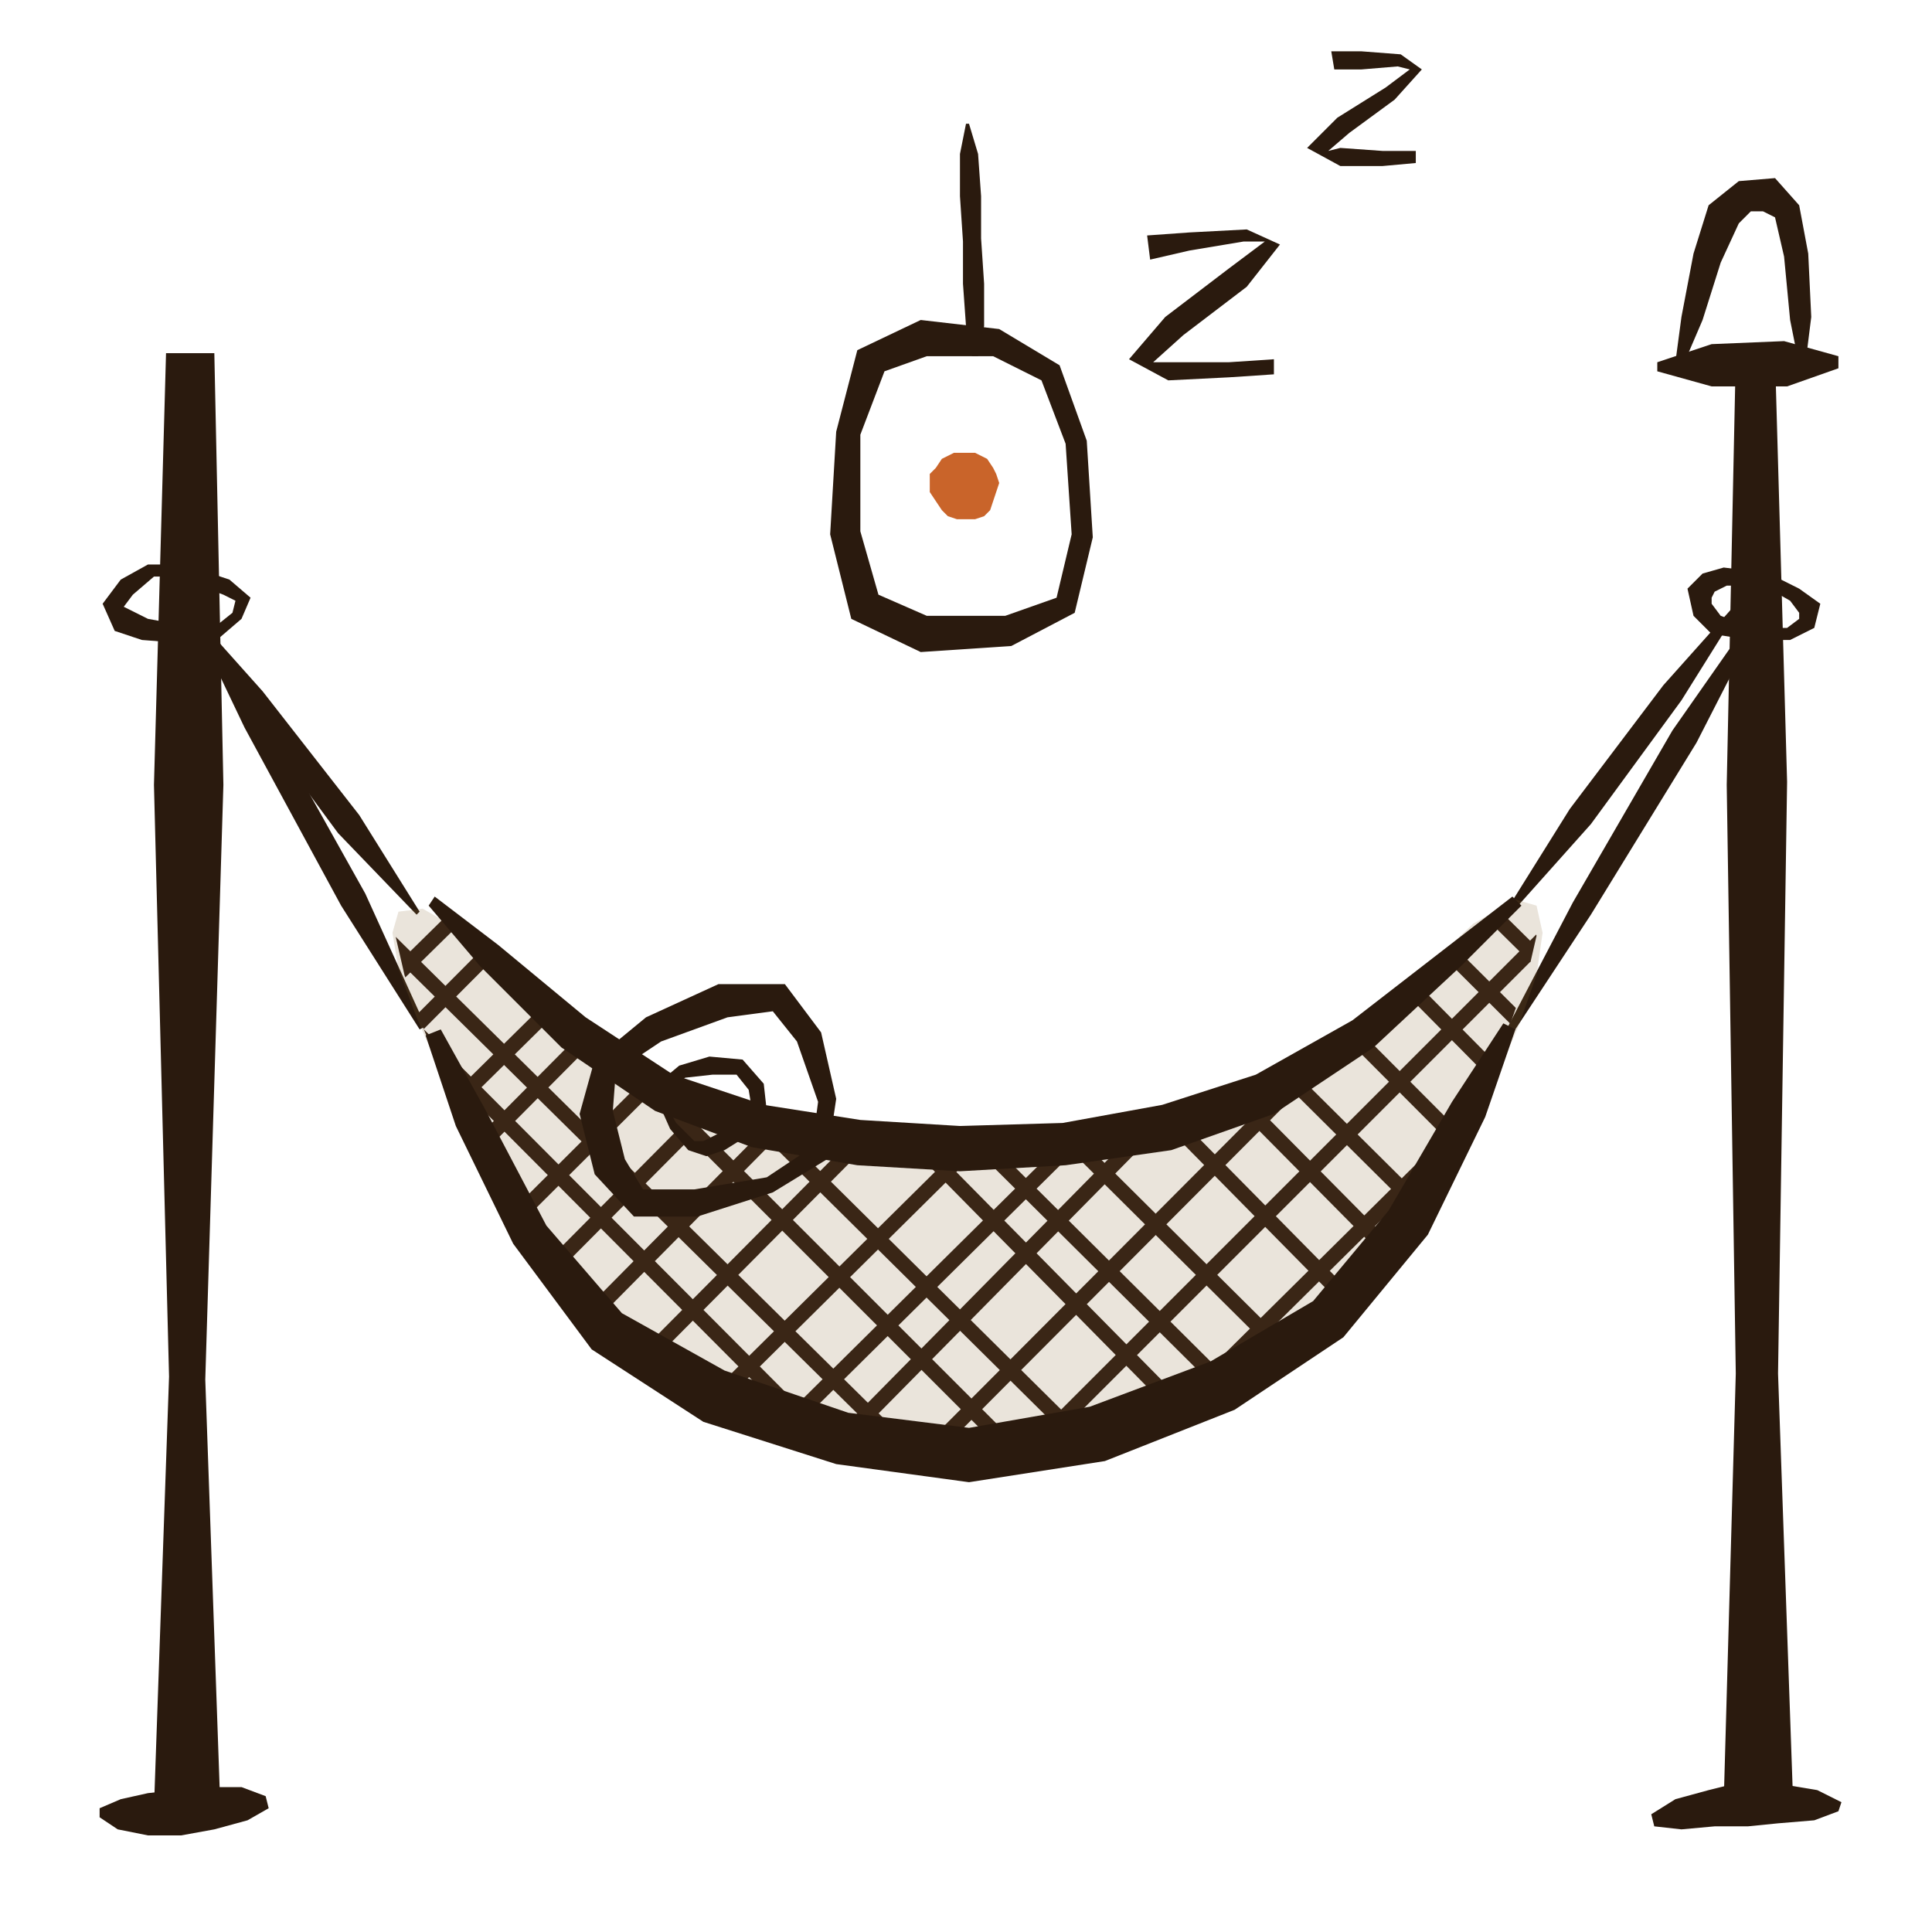
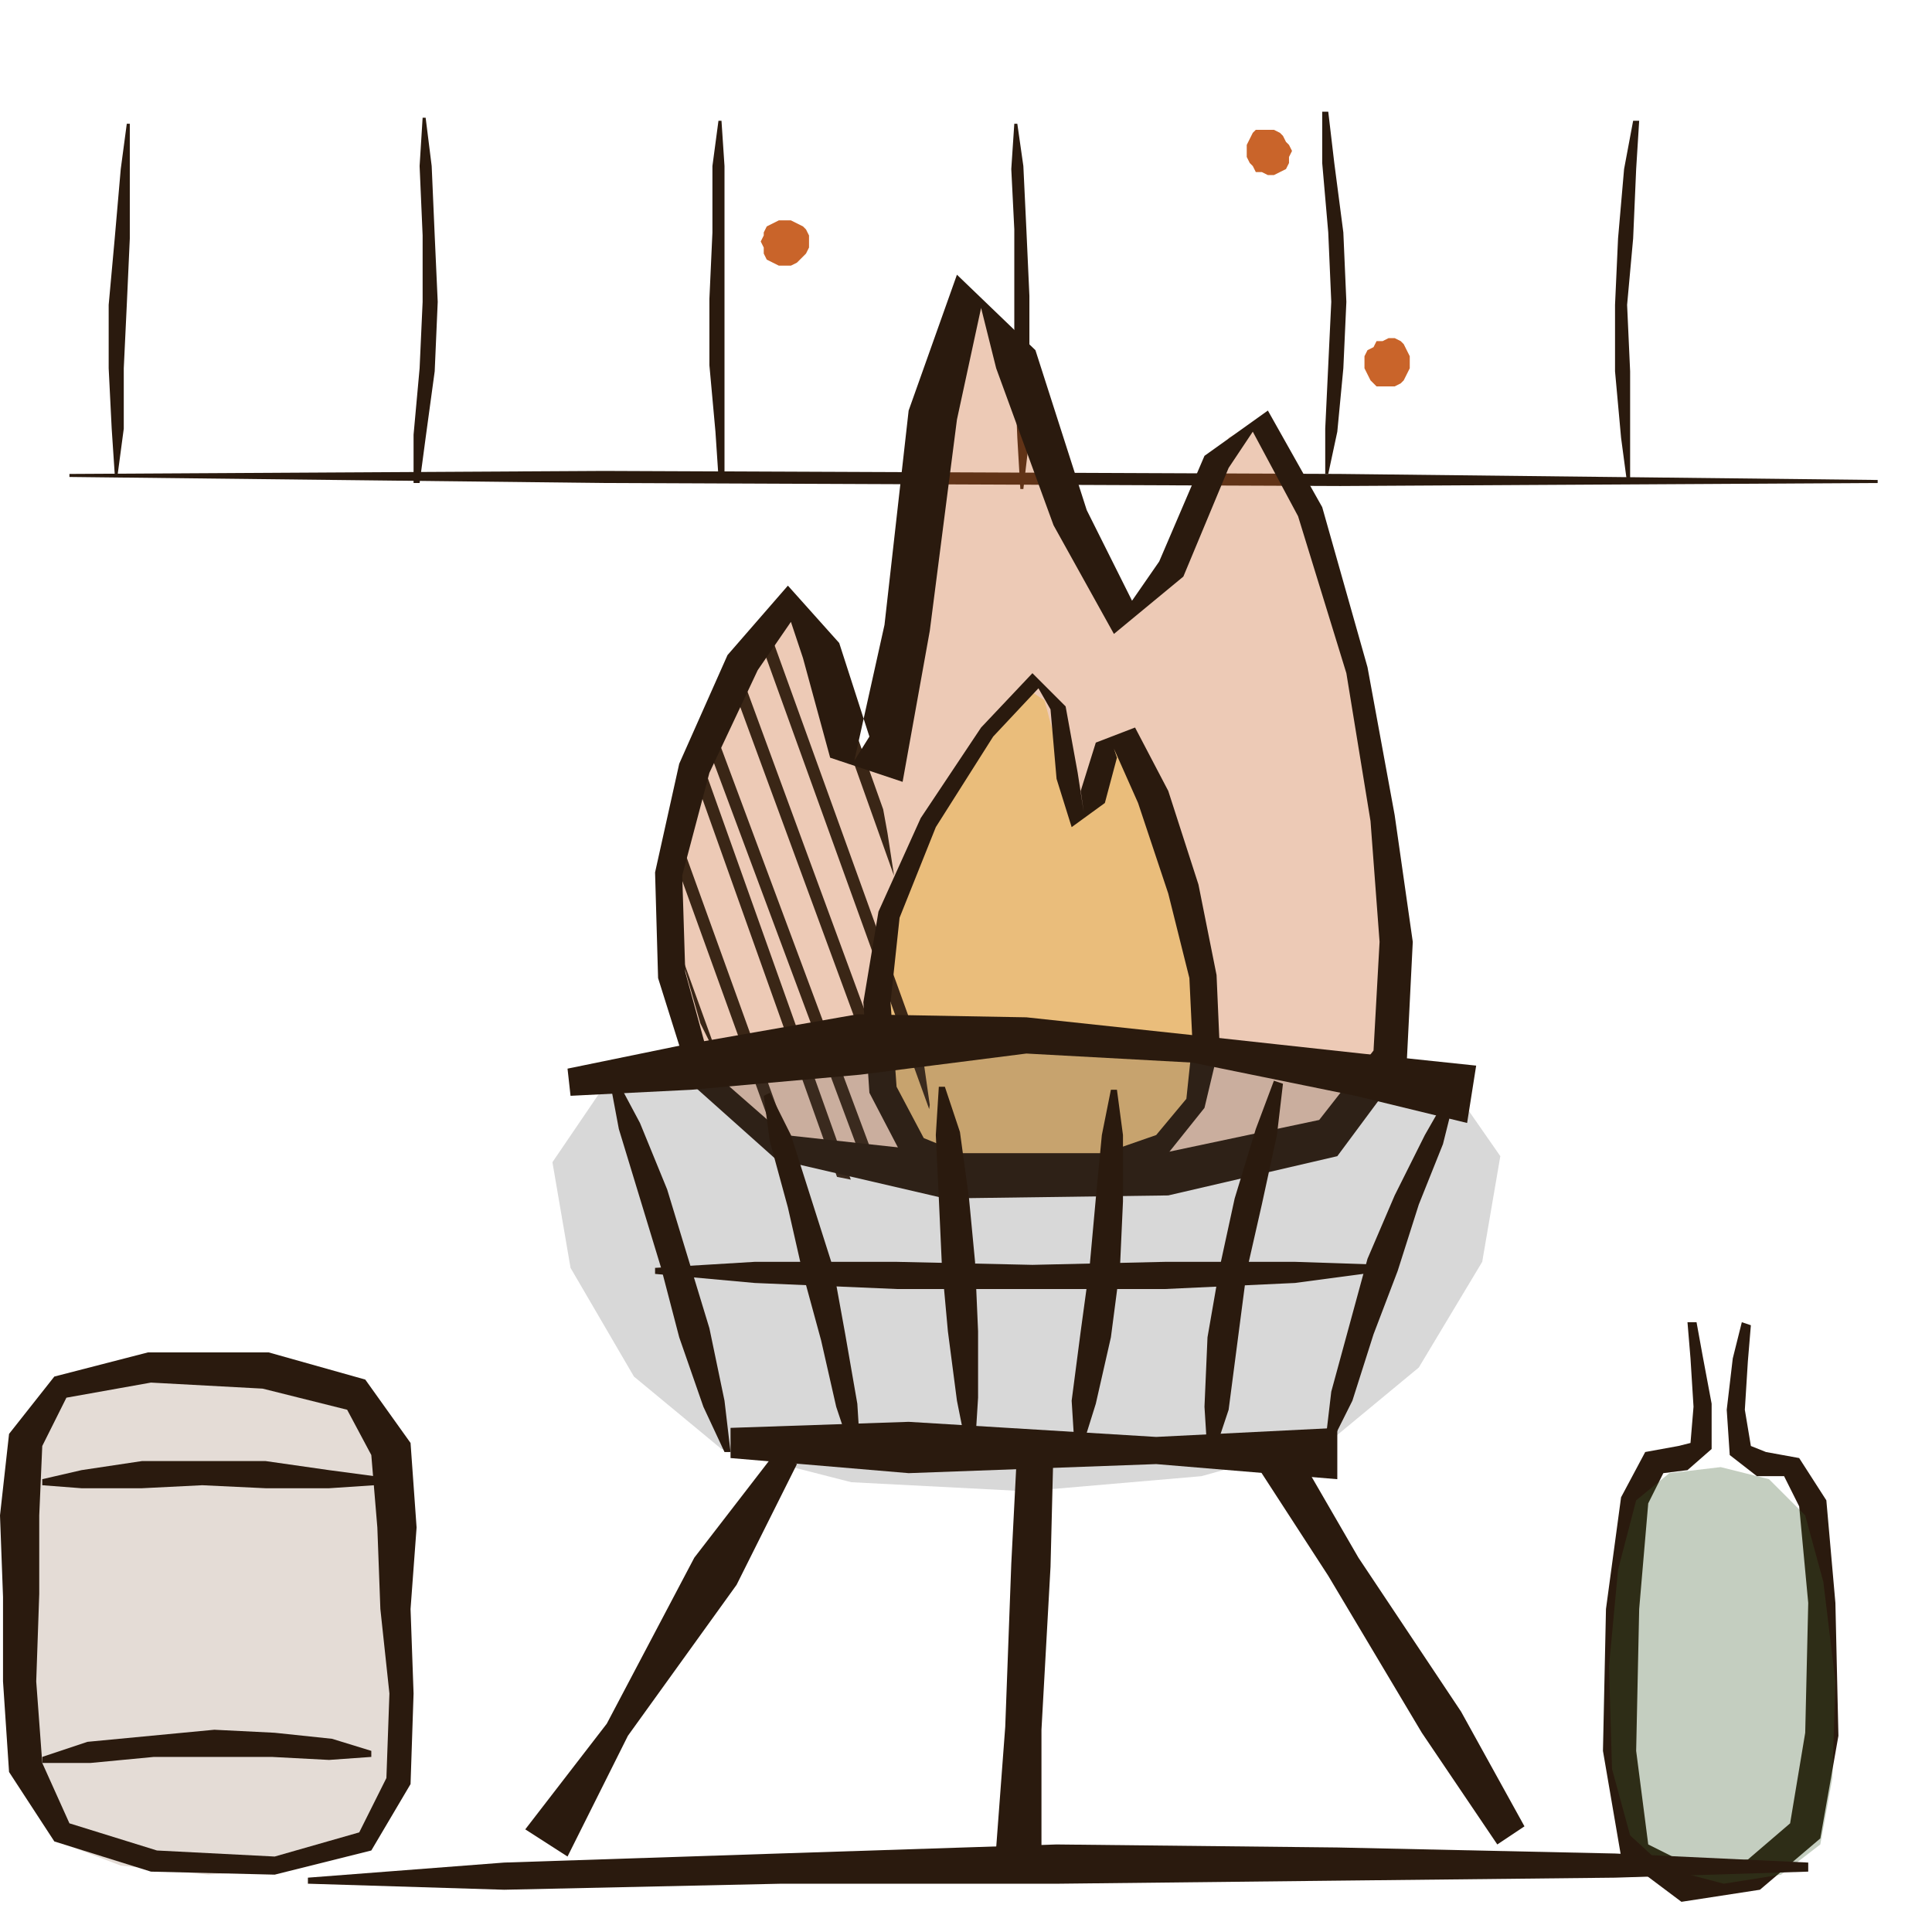
<svg xmlns="http://www.w3.org/2000/svg" viewBox="0 0 64 64" width="128" height="128">
  <defs>
    <clipPath id="des1">
-       <path d="M14 30l1.4 .9 2 1.7 2.3 1.9 2.3 1.5 2.4 .9 2.5 .6 2.6 .4 2.5 .1 2.5-.1 2.6-.4 2.5-.6 2.4-.9 2.3-1.5 2.3-1.9 2-1.7 1.4-.9 .7 .2 .2 .8-.3 1.3-.6 1.7-.9 2.2-1.3 2.8-1.7 2.8-2.1 2.2-2.6 1.6-3 1.3-3.3 .8-3.1 .3-3.1-.3-3.3-.8-3-1.3-2.6-1.6-2.1-2.2-1.7-2.8-1.3-2.8-.9-2.2-.6-1.7-.3-1.3 .2-.8z" />
+       <path d="M25.5 38l-1.1-1.7-1.2-2.4-.8-2.8-.3-2.5 .6-2.5 1.2-2.6 1.3-2.2 1.2-1.1 .7 .3 .7 1.4 .6 1.8 .5 1.5 .3 1.3 .2 1.1 .2 1.3 .2 1.5 .3 1.9 .4 2.2 .3 2.1-.2 1.4-.9 .8-1.4 .3-1.5-.3z" />
    </clipPath>
  </defs>
-   <path d="M5.5 11.7l-.4 14.3 .5 19.6-.5 14.3 2.2 0-.5-14.2 .6-19.7-.3-14.3z" fill="#2a1a0e" />
-   <path d="M3.3 60.2l.6 .4 1 .2 1.1 0 1.1-.2 1.1-.3 .7-.4-.1-.4-.8-.3-1.1 0-1.1 .1-.9 .1-.9 .2-.7 .3z" fill="#2a1a0e" />
-   <path d="M7.8 19.9l-.1 .4-.5 .4-1.2 0-1.1-.2-.6-.3-.2-.1 .3-.4 .7-.6 .7 0 .8 .3 .8 .3zM7.6 19.2l-.9-.3-.9-.2-.9 0-.9 .5-.6 .8 .4 .9 .9 .3 1.3 .1 1.3-.2 .7-.6 .3-.7z" fill="#2a1a0e" fill-rule="evenodd" />
-   <path d="M57.5 11.8l-.3 14.2 .3 19.5-.4 14.2 2.3 0-.5-14.2 .3-19.6-.4-14.1z" fill="#2a1a0e" />
-   <path d="M54.8 60.5l.9 .1 1.1-.1 1.1 0 1-.1 1.2-.1 .8-.3 .1-.3-.8-.4-1.2-.2-1.2-.1-1.2 .3-1.1 .3-.8 .5z" fill="#2a1a0e" />
-   <path d="M59.6 20.3l0 .2-.4 .3-1.1 0-1.1-.4-.3-.4 0-.2 .1-.2 .4-.2 .7 0 .7 .1 .7 .4zM59.6 19.5l-.8-.4-.9-.2-.8-.1-.7 .2-.5 .5 .2 .9 .6 .6 1.3 .2 1.3 0 .8-.4 .2-.8z" fill="#2a1a0e" fill-rule="evenodd" />
-   <path d="M6.1 20.2l2 3.2 3.1 4.2 2.6 2.7 .1-.1-2-3.2-3.2-4.1-2.5-2.8z" fill="#2a1a0e" />
-   <path d="M6 19.7l2.1 4.4 3.2 5.9 2.6 4.1 .2-.1-2-4.4-3.3-5.9-2.6-4.1z" fill="#2a1a0e" />
-   <path d="M57.6 19.9l-2.5 2.8-3.1 4.1-2 3.2 .2 .1 2.5-2.8 3-4.1 2-3.2z" fill="#2a1a0e" />
-   <path d="M58.2 20.2l-2.8 4-3.3 5.7-2.3 4.4 .2 .1 2.7-4.1 3.5-5.7 2.2-4.3z" fill="#2a1a0e" />
-   <path d="M14 30.1l1.4 .8 2.1 1.7 2.3 1.8 2.4 1.3 2.3 .9 2.4 .7 2.5 .4 2.6 .2 2.6-.2 2.6-.4 2.6-.6 2.5-.9 2.3-1.5 2.3-1.9 1.9-1.8 1.4-.8 .7 .2 .2 .9-.2 1.4-.6 1.7-1 2.3-1.4 2.9-1.7 2.8-2.1 2.3-2.7 1.5-3.1 1.2-3.3 .7-3.2 .2-3-.3-3.2-.7-2.9-1.1-2.5-1.6-2.1-2.3-1.8-2.9-1.5-3-1-2.3-.6-1.6-.2-1.2 .2-.7z" fill="#8a6a3a" opacity="0.18" />
+   <path d="M2.3 15.8l17.7 .2 24.4 .1 17.8-.1 0-.1-17.8-.2-24.4-.1-17.7 .1z" fill="#2a1a0e" />
+   <path d="M4.2 4.1l-.2 1.5-.2 2.3-.2 2.2 0 2.1 .1 2 .1 1.5 .1 0 .2-1.5 0-2 .1-2.1 .1-2.2 0-2.2 0-1.6z" fill="#2a1a0e" />
+   <path d="M14 3.9l-.1 1.6 .1 2.3 0 2.2-.1 2.2-.2 2.2 0 1.6 .2 0 .2-1.5 .3-2.2 .1-2.3-.1-2.2-.1-2.3-.2-1.6z" fill="#2a1a0e" />
+   <path d="M23.8 4l-.2 1.5 0 2.2-.1 2.2 0 2.2 .2 2.2 .1 1.5 .2 0 0-1.5 0-2.2 0-2.2 0-2.2 0-2.2-.1-1.5z" fill="#2a1a0e" />
+   <path d="M33.6 4.1l-.1 1.5 .1 2 0 2.2 0 2.3 .1 2.4 .1 1.7 .1 0 .2-1.7 0-2.4 0-2.3-.1-2.2-.1-2.1-.2-1.4z" fill="#2a1a0e" />
+   <path d="M43.8 3.7l0 1.7 .2 2.3 .1 2.3-.1 2.1-.1 2.1 0 1.5 .1 0 .3-1.4 .2-2.1 .1-2.2-.1-2.3-.3-2.3-.2-1.7z" fill="#2a1a0e" />
+   <path d="M54.1 4l-.3 1.6-.2 2.3-.1 2.2 0 2.2 .2 2.2 .2 1.5 .1 0 0-1.5 0-2.2-.1-2.2 .2-2.2 .1-2.3 .1-1.6z" fill="#2a1a0e" />
+   <path d="M25.7 37.9l-2-1.6-1.1-2.4-.3-2.6 0-2.5 .5-2.6 1.2-2.7 1.4-2.3 1.1-1.2 .8 .8 .6 2.1 .6 2 .6 .1 .7-3 .7-5 .8-4.8 1-2.5 1.2 1.2 1.4 3.5 1.4 3.7 1.3 2.1 1.1-.9 1-2.4 1-2.4 1.1-.6 1.1 2 1.3 3.5 1.1 4 .6 3.6 .3 3.2 .1 3.2-.6 2.8-1.7 1.9-3.8 1-5.3 .2-5.3-.4z" fill="#c9642a" opacity="0.34" />
+   <path d="M30.6 38.2l-.8-1.4-.3-2.2 0-2.4 .3-2.1 .8-2.2 1.1-2.3 1.3-1.8 1-1 .6 .4 .4 1.5 .3 1.6 .4 .8 .5-.4 .4-1.2 .5-1.1 .5-.1 .6 1.3 .7 2.1 .7 2.4 .3 2.1 .1 1.8-.2 1.7-.4 1.4-.9 1.1-1.7 .6-2.3 .3-2.3-.2z" fill="#e8b040" opacity="0.5" />
  <g clip-path="url(#des1)">
-     <path d="M32.2 8.9l29.8 30M30 11.1l30.1 29.7M28.8 12.4l29.9 29.8M27.7 13.5l29.7 30M25.9 15.3l29.8 29.9M24 17.1l30 29.8M23 18.2l29.7 30M21.5 19.6l29.7 30.1M19.4 21.8l30 29.8M17.8 23.3l30 29.8M16.9 24.2l29.7 30.1M14.5 26.6l30 29.7M13.3 27.8l29.9 29.9M11.4 29.7l30.1 29.7M10.4 30.8l29.8 29.9M8.7 32.4l29.8 29.9M7.5 33.6l29.7 30.1M5.6 35.5l29.9 29.9M3.6 37.5l30.1 29.7M2.6 38.6l29.8 29.9M61.9 39l-29.9 29.9M60.6 37.7l-30 29.7M59 36.1l-30 29.8M57.6 34.7l-30.1 29.7M55.3 32.4l-29.7 30.1M54.4 31.5l-30 29.7M52.5 29.7l-29.9 29.9M50.8 28l-29.8 29.9M49.1 26.2l-29.7 30.1M48.2 25.3l-30 29.7M46.6 23.7l-30 29.7M44.5 21.7l-29.8 30M42.9 20l-29.7 30M41.5 18.6l-29.8 30M40.2 17.3l-29.9 29.8M38.3 15.4l-29.8 30M37.4 14.5l-30.1 29.7M35.3 12.4l-29.8 29.9M34.3 11.5l-30.1 29.6M32.3 9.5l-29.9 29.9" stroke="#3a2616" stroke-width="0.5" stroke-linecap="round" fill="none" />
+     <path d="M32.9 15.1l7.4 20.5M31.3 15.7l7.6 20.4M30.7 15.9l7.3 20.5M29.3 16.4l7.4 20.5M27.8 17l7.5 20.4M27 17.3l7.3 20.5M25.8 17.7l7.3 20.5M24.3 18.2l7.4 20.5M23 18.7l7.5 20.4M21.6 19.2l7.6 20.4M21 19.5l7.3 20.5M19.5 20l7.4 20.5M18.3 20.4l7.4 20.5M16.7 21l7.6 20.4M16.1 21.2l7.3 20.5M14.3 21.9l7.6 20.4M13.6 22.1l7.3 20.5" stroke="#3a2616" stroke-width="0.4" stroke-linecap="round" fill="none" />
  </g>
-   <path d="M14.2 30l1.7 2 2.7 2.7 3.1 2.1 3.2 1.2 3.5 .6 3.4 .2 3.5-.2 3.5-.5 3.4-1.2 3.3-2.2 2.9-2.7 2-2-.3-.3-2.2 1.7-3.1 2.4-3.2 1.8-3.1 1-3.3 .6-3.4 .1-3.3-.2-3.2-.5-3-1-2.9-1.9-2.9-2.4-2.1-1.6z" fill="#2a1a0e" />
-   <path d="M14.1 34.3l1 3 1.9 3.9 2.6 3.5 3.7 2.4 4.4 1.4 4.4 .6 4.5-.7 4.3-1.7 3.6-2.4 2.8-3.4 1.9-3.9 1-2.9-.4-.2-1.7 2.6-2.1 3.6-2.5 3-3.4 2-4 1.5-4 .7-4-.5-4.1-1.4-3.4-1.9-2.5-2.9-2-3.8-1.5-2.7z" fill="#2a1a0e" />
-   <path d="M20.4 35.5l1.5-1 2.2-.8 1.5-.2 .8 1 .7 2-.2 1.5-1.5 1-2.4 .4-1.7 0-.6-1-.4-1.6zM19.2 36.9l.5 2 1.3 1.4 2.1 0 2.5-.8 1.8-1.1 .3-2-.5-2.2-1.2-1.6-2.2 0-2.4 1.1-1.7 1.4z" fill="#2a1a0e" fill-rule="evenodd" />
-   <path d="M24.9 36.7l-.4 .5-.8 .4-.4 .2-.3 0-.6-.6-.4-.7 .2-.5 .5-.3 .9-.1 .8 0 .4 .5zM25.3 35.9l-.7-.8-1.1-.1-1 .3-.6 .5-.1 .7 .4 .9 .6 .7 .6 .2 .6-.2 .8-.5 .6-.8z" fill="#2a1a0e" fill-rule="evenodd" />
-   <path d="M54.9 12.3l1.8 .5 2.5 0 1.7-.6 0-.4-1.8-.5-2.4 .1-1.8 .6z" fill="#2a1a0e" />
-   <path d="M55.8 12l.6-1.4 .6-1.9 .6-1.3 .4-.4 .4 0 .4 .2 .3 1.3 .2 2.1 .3 1.5 .2 0 .2-1.6-.1-2.1-.3-1.6-.8-.9-1.2 .1-1 .8-.5 1.6-.4 2.1-.2 1.5z" fill="#2a1a0e" />
-   <path d="M32 4.1l-.2 1 0 1.4 .1 1.5 0 1.4 .1 1.4 .2 1 .2 0 .2-1 0-1.4-.1-1.5 0-1.4-.1-1.4-.3-1z" fill="#2a1a0e" />
-   <path d="M29.3 12.3l1.4-.5 2.2 0 1.6 .8 .8 2.1 .2 3-.5 2.1-1.7 .6-2.6 0-1.6-.7-.6-2.1 0-3.2zM27.7 14.3l-.2 3.4 .7 2.8 2.3 1.1 3-.2 2.1-1.1 .6-2.5-.2-3.2-.9-2.5-2-1.2-2.6-.3-2.1 1z" fill="#2a1a0e" fill-rule="evenodd" />
-   <path d="M33.1 16l-.1 .3-.1 .3-.1 .3-.2 .2-.3 .1-.3 0-.3 0-.3-.1-.2-.2-.2-.3-.2-.3 0-.3 0-.3 .2-.2 .2-.3 .2-.1 .2-.1 .4 0 .3 0 .2 .1 .2 .1 .2 .3 .1 .2z" fill="#c9642a" />
-   <path d="M38.1 8.6l1.3-.3 1.8-.3 .7 0-1.2 .9-2.1 1.6-1.2 1.4 1.3 .7 2-.1 1.5-.1 0-.5-1.5 .1-1.9 0-.6 0 1-.9 2.1-1.6 1.1-1.4-1.1-.5-1.9 .1-1.4 .1z" fill="#2a1a0e" />
-   <path d="M44.2 2.3l.9 0 1.2-.1 .4 .1-.8 .6-1.6 1-1 1 1.1 .6 1.4 0 1.1-.1 0-.4-1.1 0-1.4-.1-.4 .1 .7-.6 1.5-1.1 .9-1-.7-.5-1.3-.1-1 0z" fill="#2a1a0e" />
+   <path d="M26 37.6l-2.4-2.1-.9-3.3-.1-3.2 .9-3.4 1.6-3.4 1.1-1.6 .4 1.2 .9 3.3 2.4 .8 .9-5 .9-7 .8-3.7 .5 2 1.9 5.2 2 3.6 2.3-1.9 1.5-3.6 .8-1.2 1.5 2.8 1.6 5.2 .8 4.9 .3 4-.2 3.6-1.8 2.3-5.2 1.1-7 0zM31.3 39.7l7.4-.1 5.6-1.3 2.3-3.1 .2-4-.6-4.2-.9-4.9-1.5-5.3-1.8-3.2-2.1 1.5-1.5 3.5-.9 1.3-1.5-3-1.7-5.3-2.6-2.5-1.6 4.5-.8 7.1-1 4.5 .5-.8-1-3.1-1.7-1.9-2 2.3-1.6 3.6-.8 3.6 .1 3.5 1.1 3.5 2.8 2.5z" fill="#2a1a0e" fill-rule="evenodd" />
+   <path d="M30.6 37.7l-.9-1.7-.2-2.8 .3-2.8 1.2-3 1.9-3 1.5-1.6 .4 .7 .2 2.3 .5 1.6 1.1-.8 .4-1.5-.1-.3 .8 1.8 1 3 .7 2.8 .1 2.1-.2 1.9-1 1.2-2.3 .8-3.2 .2zM32.7 39l3.3-.1 2.7-.7 1.2-1.5 .5-2.1-.1-2.3-.6-3-1-3.1-1.1-2.1-1.3 .5-.5 1.6 .1 .7-.2-1.3-.4-2.2-1.1-1.1-1.7 1.8-2 3-1.4 3.1-.5 3 .2 3 1.2 2.3z" fill="#2a1a0e" fill-rule="evenodd" />
+   <path d="M20 36l5.5-1.1 8.5-.4 8.6 .4 5.5 1.1 1.6 2.3-.6 3.5-2.1 3.5-2.9 2.4-4.3 1.2-5.8 .5-5.8-.3-4.3-1.1-2.9-2.4-2.1-3.6-.6-3.5z" fill="#3a3a3a" opacity="0.2" />
+   <path d="M18.9 36.3l4-.2 5.6-.5 5.5-.7 5.5 .3 5.4 1.1 3.7 .9 .3-1.9-3.8-.4-5.5-.6-5.6-.6-5.6-.1-5.7 1-3.9 .8z" fill="#2a1a0e" />
+   <path d="M24.2 48.3l5.9 .5 8.2-.3 6 .5 0-1.7-6 .3-8.2-.5-5.9 .2z" fill="#2a1a0e" />
+   <path d="M20.2 35.8l.3 1.6 .7 2.3 .7 2.3 .6 2.3 .8 2.3 .7 1.5 .2 0-.2-1.7-.5-2.4-.7-2.3-.7-2.3-.9-2.2-.8-1.5z" fill="#2a1a0e" />
+   <path d="M25.3 36.3l.2 1.5 .6 2.2 .5 2.2 .6 2.2 .5 2.2 .5 1.5 .3 0-.1-1.6-.4-2.3-.4-2.2-.7-2.2-.7-2.2-.7-1.4z" fill="#2a1a0e" />
+   <path d="M31.1 36l-.1 1.6 .1 2.1 .1 2.2 .2 2.2 .3 2.3 .3 1.5 .3 0 .1-1.6 0-2.2-.1-2.3-.2-2.1-.3-2.2-.5-1.5z" fill="#2a1a0e" />
+   <path d="M36.8 36.1l-.3 1.5-.2 2.1-.2 2.2-.3 2.2-.3 2.3 .1 1.6 .2 .1 .5-1.6 .5-2.2 .3-2.3 .1-2.2 0-2.2-.2-1.5z" fill="#2a1a0e" />
+   <path d="M42.2 35.8l-.6 1.6-.7 2.3-.5 2.3-.4 2.3-.1 2.3 .1 1.6 .2 0 .5-1.5 .3-2.3 .3-2.3 .5-2.2 .5-2.3 .2-1.7z" fill="#2a1a0e" />
+   <path d="M48 36.2l-.8 1.4-1 2-.9 2.1-.6 2.2-.6 2.2-.2 1.7 .2 0 .7-1.4 .7-2.2 .8-2.1 .7-2.2 .8-2 .4-1.6z" fill="#2a1a0e" />
+   <path d="M21.7 42.2l3.3 .3 4.7 .2 4.5 0 4.4 0 4.3-.2 3-.4 0-.2-3-.1-4.3 0-4.4 .1-4.5-.1-4.7 0-3.3 .2z" fill="#2a1a0e" />
+   <path d="M25.7 48.1l-2.7 3.5-2.9 5.5-2.7 3.5 1.4 .9 2-4 3.6-5 2-4z" fill="#2a1a0e" />
+   <path d="M41.6 48.5l2.4 3.7 3.1 5.2 2.5 3.7 .9-.6-2.1-3.8-3.4-5.1-2.2-3.8z" fill="#2a1a0e" />
+   <path d="M33.7 47.9l-.2 3.9-.2 5.4-.3 4 1.5 0 0-3.9 .3-5.4 .1-4z" fill="#2a1a0e" />
+   <path d="M2.1 46l2.1-.6 2.8-.1 2.9 .3 2 .7 .9 1.1 .2 1.7-.2 1.9-.1 2 .2 2.1 .1 2.4-.2 2.2-.9 1.5-2.1 .7-2.9 .2-2.9-.3-2.1-.8-.9-1.5-.2-2 .1-2.3 .1-2.1 0-2-.1-2 .3-1.9z" fill="#7a5230" opacity="0.2" />
+   <path d="M2.2 46.3l2.8-.5 3.7 .2 2.8 .7 .8 1.5 .2 2.4 .1 2.7 .3 2.8-.1 2.8-.9 1.8-2.8 .8-3.9-.2-2.9-.9-.9-2-.2-2.7 .1-2.9 0-2.6 .1-2.3zM0.3 47.5l-.3 2.7 .1 2.7 0 2.8 .2 3 1.5 2.3 3.2 1 4.1 .1 3.2-.8 1.3-2.2 .1-3-.1-2.8 .2-2.7-.2-2.8-1.5-2.1-3.2-.9-4 0-3.1 .8z" fill="#2a1a0e" fill-rule="evenodd" />
+   <path d="M1.4 49.2l1.3 .1 2 0 2-.1 2.1 .1 2.1 0 1.5-.1 0-.3-1.5-.2-2.1-.3-2.1 0-2 0-2 .3-1.3 .3z" fill="#2a1a0e" />
+   <path d="M1.4 58.4l1.6 0 2.1-.2 2 0 1.9 0 1.9 .1 1.4-.1 0-.2-1.3-.4-1.9-.2-2-.1-2.1 .2-2.1 .2-1.5 .5z" fill="#2a1a0e" />
+   <path d="M55.9 43.8l.1 1.2 .1 1.6-.1 1.2-.4 .1-1.1 .2-.8 1.5-.5 3.7-.1 4.7 .6 3.5 2 1.5 2.6-.4 2-1.7 .6-3.4-.1-4.4-.3-3.4-.9-1.4-1.1-.2-.5-.2-.2-1.2 .1-1.6 .1-1.2-.3-.1-.3 1.2-.2 1.7 .1 1.5 .9 .7 .9 0 .5 1 .3 3.2-.1 4.3-.5 3-1.4 1.2-1.9 .2-1.4-.7-.4-3.1 .1-4.7 .3-3.5 .5-1 .8-.1 .8-.7 0-1.5-.3-1.6-.2-1.1z" fill="#2a1a0e" />
+   <path d="M54.2 49.7l1.1-.9 1.7-.2 1.6 .4 1.2 1.2 .6 2.2 .4 3.3-.1 3.2-.4 2.2-1.3 1-1.9 .3-1.9-.5-1.2-1.1-.6-2.2-.1-3.4 .3-3.2z" fill="#3a5a2a" opacity="0.3" />
+   <path d="M10.2 62.4l6.5 .2 9.2-.2 9.2 0 9.1-.1 9.3-.1 6.4-.2 0-.3-6.4-.3-9.2-.2-9.3-.1-9.2 .3-9.1 .3-6.5 .5z" fill="#2a1a0e" />
+   <path d="M26.8 8l0 .2-.1 .2-.2 .2-.1 .1-.2 .1-.2 0-.2 0-.2-.1-.2-.1-.1-.2 0-.2-.1-.2 .1-.2 0-.1 .1-.2 .2-.1 .2-.1 .2 0 .2 0 .2 .1 .2 .1 .1 .1 .1 .2z" fill="#c9642a" />
+   <path d="M42.8 5l-.1 .2 0 .2-.1 .2-.2 .1-.2 .1-.2 0-.2-.1-.2 0-.1-.2-.1-.1-.1-.2 0-.2 0-.2 .1-.2 .1-.2 .1-.1 .2 0 .2 0 .2 0 .2 .1 .1 .1 .1 .2 .1 .1z" fill="#c9642a" />
+   <path d="M46.7 12l0 .2-.1 .2-.1 .2-.1 .1-.2 .1-.2 0-.2 0-.2 0-.2-.2-.1-.2-.1-.2 0-.2 0-.2 .1-.2 .2-.1 .1-.2 .2 0 .2-.1 .2 0 .2 .1 .1 .1 .1 .2 .1 .2z" fill="#c9642a" />
</svg>
